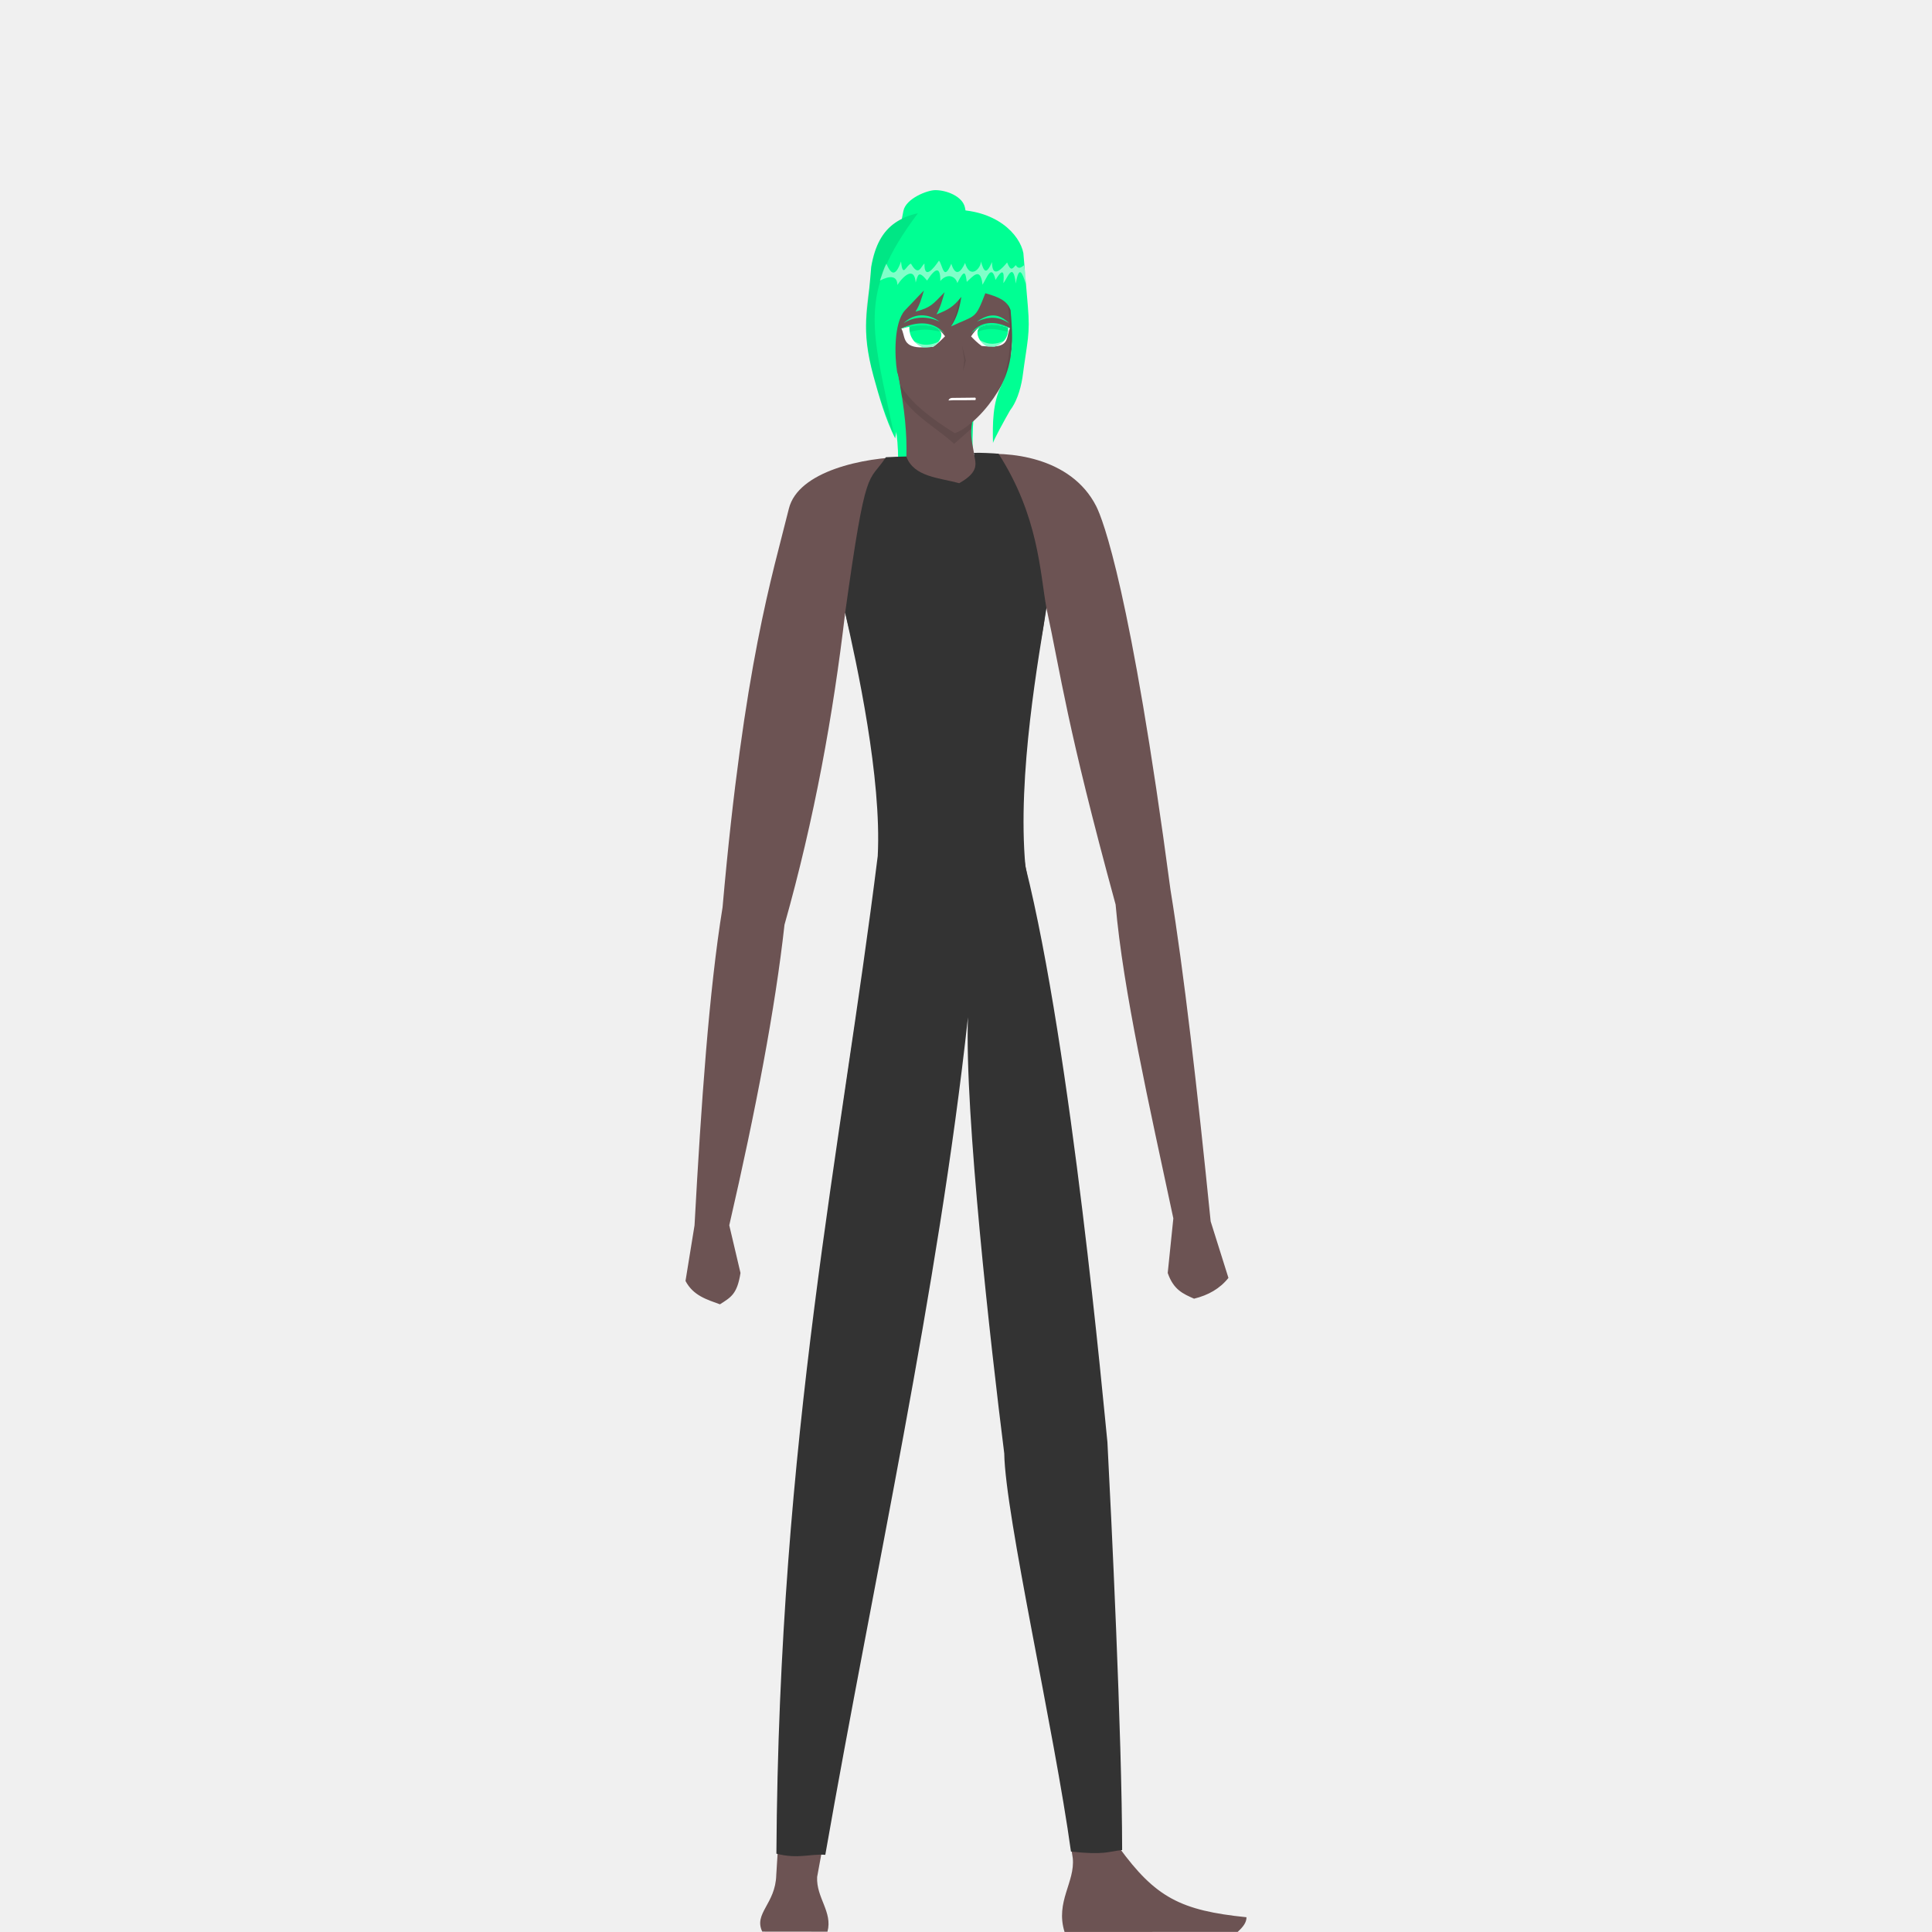
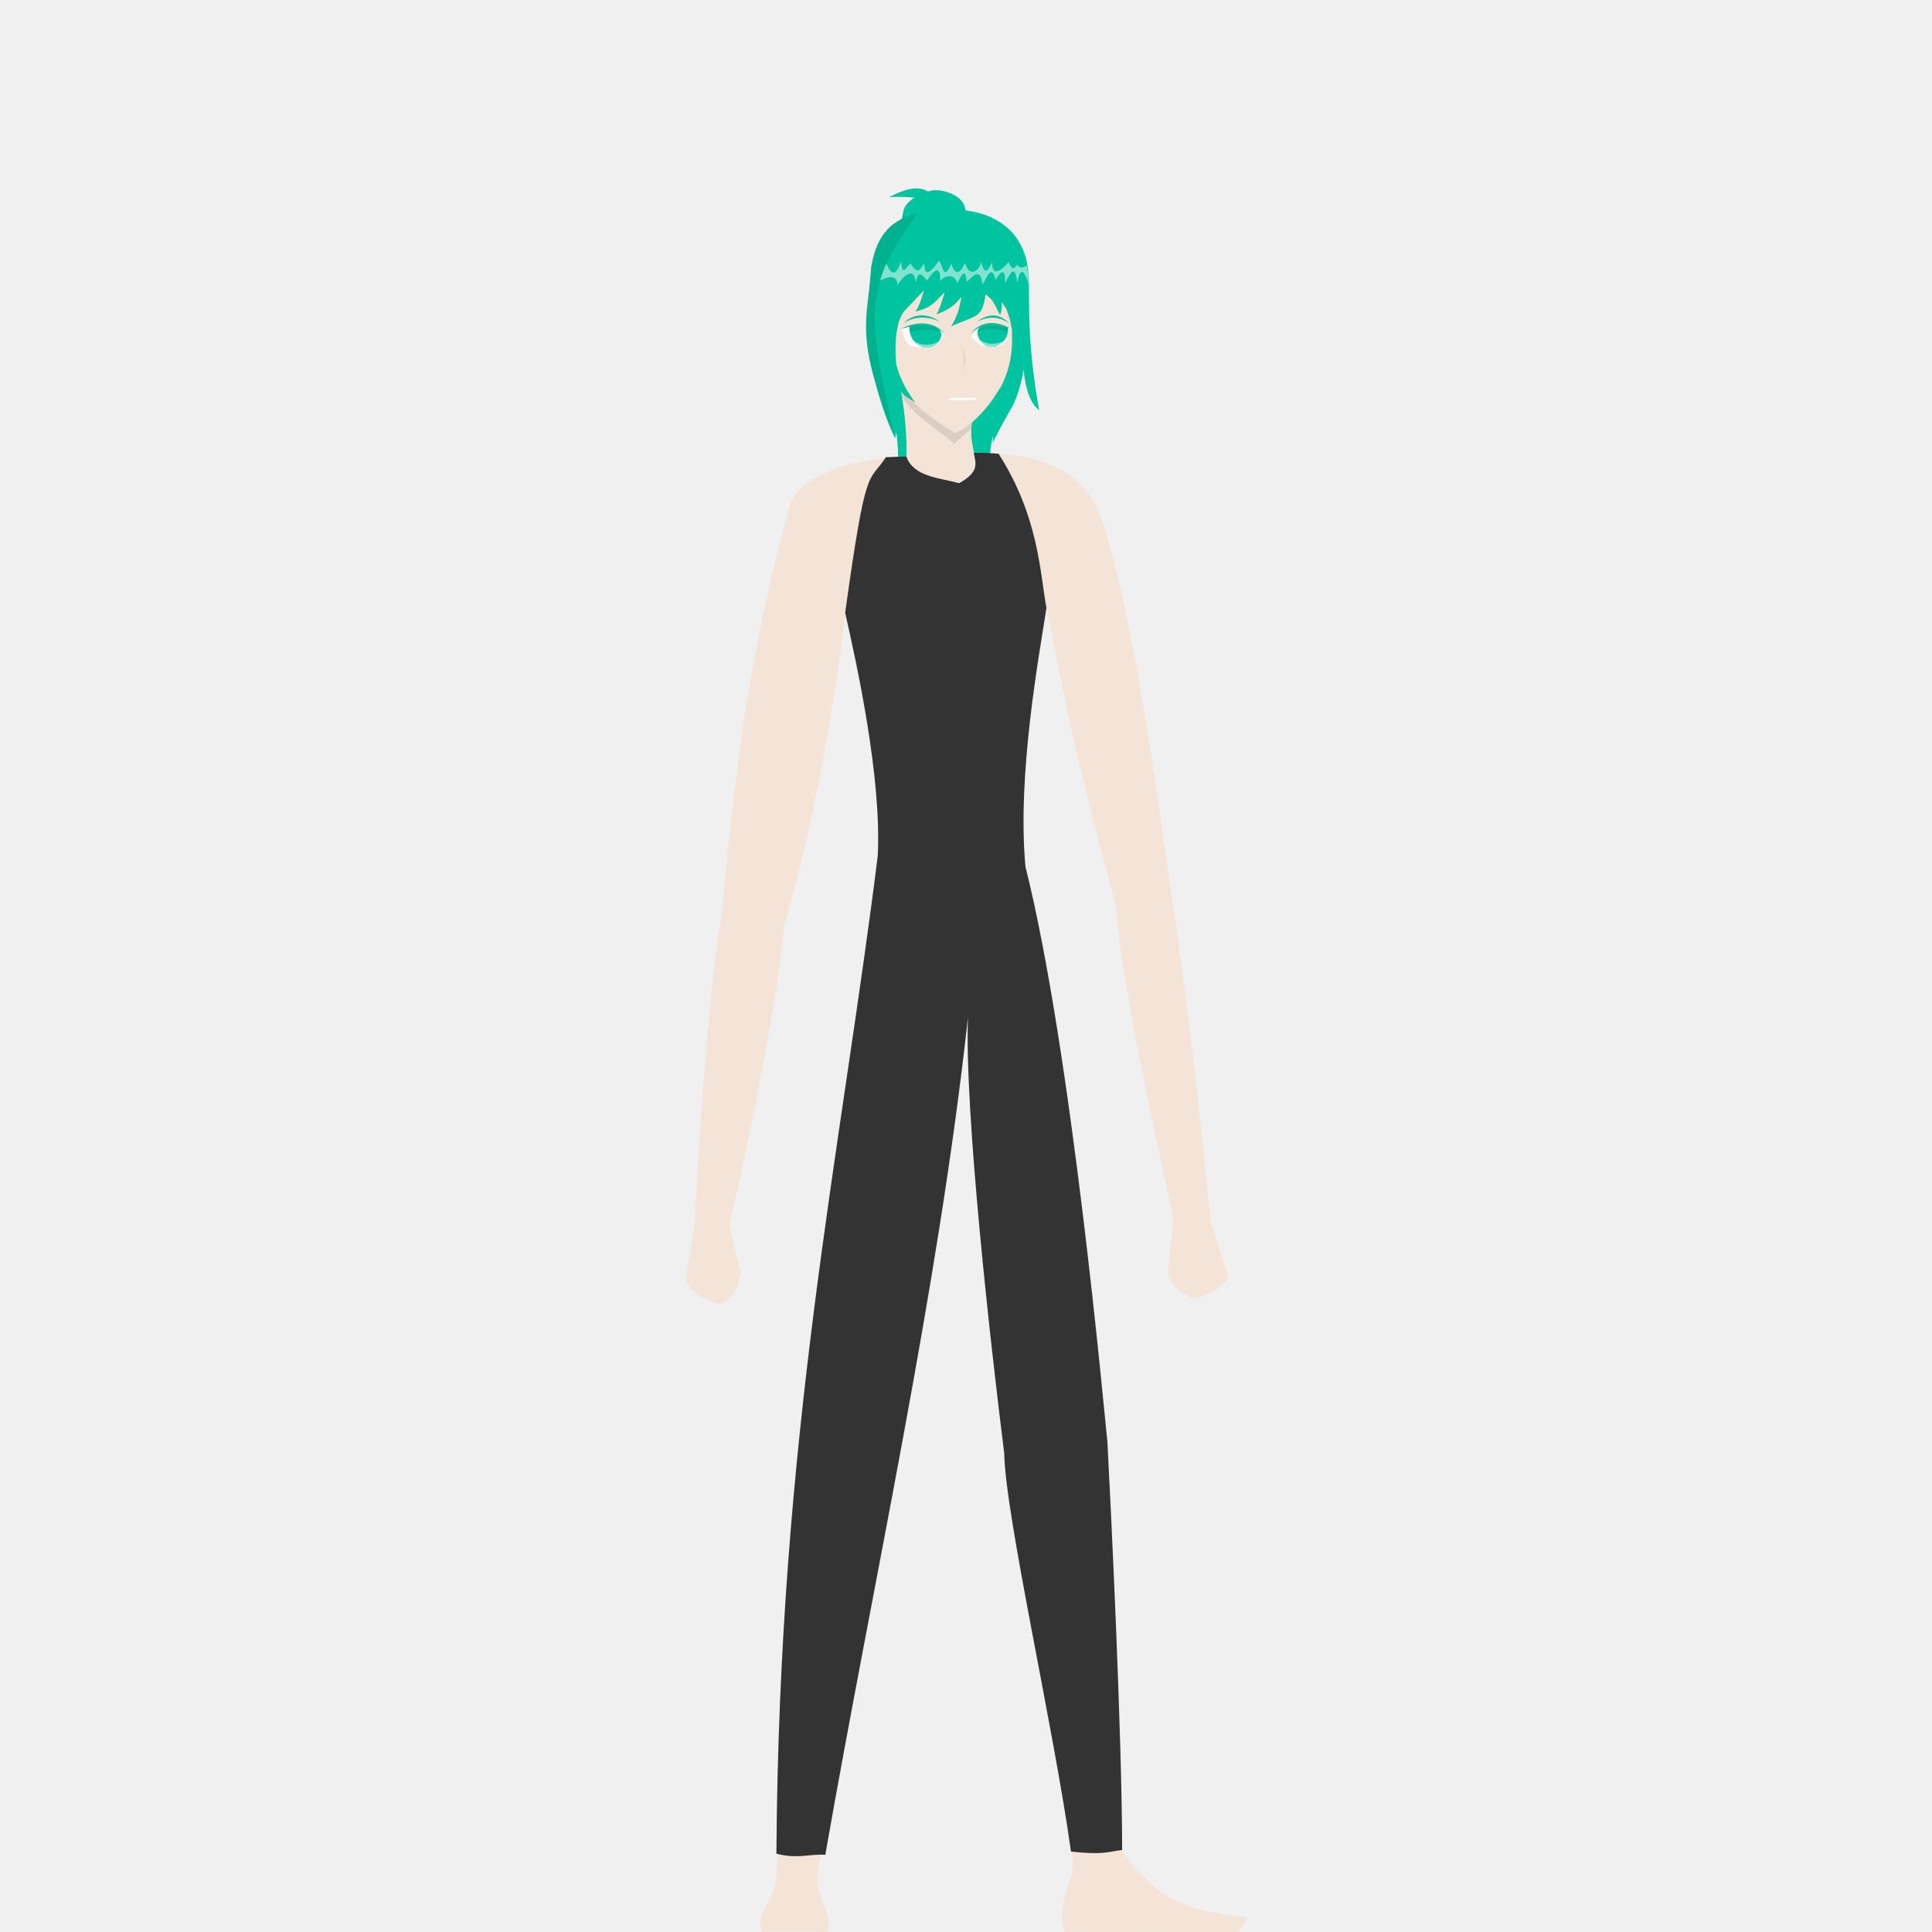
<svg xmlns="http://www.w3.org/2000/svg" version="1.1" id="svg1" width="1512" height="1512" viewBox="0 0 1512 1512">
  <defs id="defs1" />
  <g id="layer1" style="display:inline">
-     <path style="display:inline;fill:#00ff93;fill-opacity:1;stroke-width:3.884" d="m 768.102,287.068 c 0,0 -5.338,-88.654 -12.92,-124.622 -1.85,-8.778 -14.33,-13.641 -23.196,-13.648 -6.212,-0.005 -22.986,6.498 -24.97,16.224 -7.486,36.699 -18.225,123.542 -18.225,123.542 37.628,106.375 -14.382,99.619 7.109,348.221 l 25.718,153.878 32.699,-157.849 C 799.45,446.878 742.381,396.054 768.102,287.068 Z" id="path4" />
-     <path id="path1" style="display:inline;fill:#6c5353;stroke-width:3.425" d="m 748.22,184.995 c -39.586,1.742 -50.845,10.403 -50.155,67.95 l 1.434,30.819 c 2.225,6.322 -0.47,2.339 3.179,9.316 5.51,26.382 7.244,48.286 6.673,64.492 -33.545,0.352 -84.735,11.112 -91.981,40.524 -12.794,51.934 -35.108,121.362 -51.888,311.991 -10.573,64.971 -16.766,154.131 -21.939,248.922 l -7.06,43.462 c 6.005,11.477 16.658,14.553 26.943,18.294 8.743,-5.57 13.503,-8.056 16.091,-24.529 l -8.785,-37.319 c 20.693,-89.763 35.978,-169.752 43.22,-235.206 23.407,-82.951 38.113,-164.156 47.498,-244.292 11.303,49.643 15.274,37.644 29.516,182.647 -26.078,164.375 -52.469,331.999 -64.237,496.375 l -19.224,309.001 c -0.562,22.53 -17.831,29.976 -10.953,44.254 l 51.029,0.057 c 4.191,-15.512 -8.864,-26.539 -8.087,-42.793 l 55.246,-300.534 c 25.583,-129.761 51.678,-259.522 63.282,-389.283 2.481,119.788 18.315,247.621 34.896,375.903 l 46.629,299.121 c 1.946,18.851 -13.778,34.071 -6.425,57.789 l 135.478,-0.032 c 4.414,-4.05 6.919,-7.426 6.919,-11.476 -51.544,-5.248 -71.187,-15.447 -99.754,-54.621 l -9.398,-285.073 c -10.557,-163.424 -36.253,-330.882 -66.859,-500.057 4.678,-154.175 12.998,-130.892 19.201,-186.006 11.947,55.058 15.626,91.386 54.37,233.18 5.804,67.006 26.469,157.885 45.186,245.636 l -4.394,42.723 c 4.546,13.208 12.077,16.343 20.61,20.13 11.131,-2.708 20.276,-7.908 26.905,-16.266 l -13.911,-44.226 C 936.996,851.869 926.518,760.665 916.039,696.42 884.979,462.531 863.069,406.311 857.896,396.14 c -19.733,-38.802 -69.244,-43.536 -95.437,-39.989 -1.109,-8.005 -3.624,-14.598 -1.662,-25.686 12.503,-10.833 21.897,-24.979 29.48,-41.623 1.305,-15.849 3.427,-29.515 3.017,-49.955 -3.224,-23.921 -7.824,-53.695 -45.075,-53.891 z" />
+     <path id="path5" style="display:inline;fill:#00c49f;fill-opacity:1;stroke-width:3.78" d="M 717.107 147.426 C 711.183 147.434 704.369 149.929 695.729 154.328 C 702.518 153.784 709.098 154.001 715.637 154.686 C 711.405 157.401 707.858 160.896 707.016 165.023 C 699.529 201.723 688.791 288.564 688.791 288.564 C 726.419 394.939 674.41 388.183 695.9 636.785 L 721.617 790.664 L 754.316 632.814 C 789.966 485.95 761.968 423.335 761.254 349.816 C 761.953 360.029 770.382 372.019 774.555 381.189 C 772.643 334.071 780.305 353.384 784.812 277.932 L 755.182 162.445 C 753.331 153.667 740.853 148.806 731.986 148.799 C 730.561 148.798 728.545 149.176 726.314 149.82 C 723.413 148.192 720.397 147.421 717.107 147.426 z " />
+     <path id="path1" style="display:inline;fill:#f4e3d7;stroke-width:3.425" d="m 748.22,184.995 c -39.586,1.742 -50.845,10.403 -50.155,67.95 l 1.434,30.819 c 2.225,6.322 -0.47,2.339 3.179,9.316 5.51,26.382 7.244,48.286 6.673,64.492 -33.545,0.352 -84.735,11.112 -91.981,40.524 -12.794,51.934 -35.108,121.362 -51.888,311.991 -10.573,64.971 -16.766,154.131 -21.939,248.922 l -7.06,43.462 c 6.005,11.477 16.658,14.553 26.943,18.294 8.743,-5.57 13.503,-8.056 16.091,-24.529 l -8.785,-37.319 c 20.693,-89.763 35.978,-169.752 43.22,-235.206 23.407,-82.951 38.113,-164.156 47.498,-244.292 11.303,49.643 15.274,37.644 29.516,182.647 -26.078,164.375 -52.469,331.999 -64.237,496.375 l -19.224,309.001 c -0.562,22.53 -17.831,29.976 -10.953,44.254 l 51.029,0.057 c 4.191,-15.512 -8.864,-26.539 -8.087,-42.793 l 55.246,-300.534 c 25.583,-129.761 51.678,-259.522 63.282,-389.283 2.481,119.788 18.315,247.621 34.896,375.903 l 46.629,299.121 c 1.946,18.851 -13.778,34.071 -6.425,57.789 l 135.478,-0.032 c 4.414,-4.05 6.919,-7.426 6.919,-11.476 -51.544,-5.248 -71.187,-15.447 -99.754,-54.621 l -9.398,-285.073 c -10.557,-163.424 -36.253,-330.882 -66.859,-500.057 4.678,-154.175 12.998,-130.892 19.201,-186.006 11.947,55.058 15.626,91.386 54.37,233.18 5.804,67.006 26.469,157.885 45.186,245.636 l -4.394,42.723 c 4.546,13.208 12.077,16.343 20.61,20.13 11.131,-2.708 20.276,-7.908 26.905,-16.266 l -13.911,-44.226 C 936.996,851.869 926.518,760.665 916.039,696.42 884.979,462.531 863.069,406.311 857.896,396.14 c -19.733,-38.802 -69.244,-43.536 -95.437,-39.989 -1.109,-8.005 -3.624,-14.598 -1.662,-25.686 12.503,-10.833 21.897,-24.979 29.48,-41.623 1.305,-15.849 3.427,-29.515 3.017,-49.955 -3.224,-23.921 -7.824,-53.695 -45.075,-53.891 z" />
    <path style="fill:#ffffff;stroke-width:4.143" d="m 739.612,263.167 c -5.065,-6.702 -8.227,-7.762 -15.821,-8.986 -7.093,0.494 -12.125,0.186 -18.405,2.97 3.192,5.413 0.436,14.075 14.39,14.698 8.757,-0.099 1.643,0.111 10.524,-0.441 3.576,-2.266 7.378,-6.361 9.312,-8.24 z" id="path8" />
-     <path style="fill:#00ff93;stroke-width:4.232;fill-opacity:1" d="m 734.653,257.902 c -4.852,-4.399 -16.648,-4.063 -22.949,-2.543 -0.513,8.249 4.311,14.313 11.017,16.478 1.55,-0.095 4.375,-0.009 5.918,-0.281 4.847,-0.999 11.485,-9.259 6.014,-13.654 z" id="path9" />
-     <path style="fill:#00ff93;stroke-width:4.143;fill-opacity:1" d="m 704.775,257.36 c 12.502,-3.309 24.268,-5.155 34.626,3.856 -10.417,-12.195 -25.816,-8.214 -34.626,-3.856 z" id="path10" />
-     <path style="fill:#00ff93;stroke-width:3.066;fill-opacity:1" d="m 764.588,251.666 c 9.828,-4.319 16.857,-4.124 25.358,1.462 -8.26,-8.139 -15.753,-8.073 -25.358,-1.462 z" id="path10-8-6" />
-     <path style="fill:#00ff93;stroke-width:3.013;fill-opacity:1" d="m 735.368,251.701 c -9.448,-4.462 -19.92,-4.22 -28.198,1.241 8.074,-8.016 18.993,-7.99 28.198,-1.241 z" id="path10-8-6-6" />
+     <path style="fill:#00c49f;stroke-width:4.232;fill-opacity:1" d="m 734.653,257.902 c -4.852,-4.399 -16.648,-4.063 -22.949,-2.543 -0.513,8.249 4.311,14.313 11.017,16.478 1.55,-0.095 4.375,-0.009 5.918,-0.281 4.847,-0.999 11.485,-9.259 6.014,-13.654 z" id="path9" />
+     <path style="fill:#00c49f;stroke-width:4.143;fill-opacity:1" d="m 704.775,257.36 c 12.502,-3.309 24.268,-5.155 34.626,3.856 -10.417,-12.195 -25.816,-8.214 -34.626,-3.856 z" id="path10" />
+     <path style="fill:#00c49f;stroke-width:3.066;fill-opacity:1" d="m 764.588,251.666 c 9.828,-4.319 16.857,-4.124 25.358,1.462 -8.26,-8.139 -15.753,-8.073 -25.358,-1.462 z" id="path10-8-6" />
+     <path style="fill:#00c49f;stroke-width:3.013;fill-opacity:1" d="m 735.368,251.701 c -9.448,-4.462 -19.92,-4.22 -28.198,1.241 8.074,-8.016 18.993,-7.99 28.198,-1.241 z" id="path10-8-6-6" />
    <path style="fill:#ffffff;stroke-width:3.942" d="m 759.952,263.251 c 4.586,-6.702 6.924,-8.148 13.8,-9.372 6.422,0.494 10.977,0.186 16.663,2.97 -2.89,5.413 0.014,13.715 -12.619,14.339 -7.928,-0.099 -1.487,0.111 -9.528,-0.441 -3.237,-2.266 -6.564,-5.616 -8.316,-7.495 z" id="path8-9" />
-     <path style="display:inline;fill:#00ff93;stroke-width:3.926;fill-opacity:1" d="m 790.709,256.929 c -11.224,-3.309 -21.565,-4.908 -30.865,4.103 9.353,-12.195 22.955,-8.461 30.865,-4.103 z" id="path10-5" />
-     <path style="display:inline;fill:#00ff93;stroke-width:4.137;fill-opacity:1" d="m 766.908,256.066 c 9.236,-3.876 15.992,-1.223 22.013,0.297 0.491,8.249 -4.12,12.737 -10.528,14.903 -1.482,-0.095 -4.181,-0.009 -5.656,-0.281 -4.632,-0.999 -11.058,-10.524 -5.829,-14.919 z" id="path9-5" />
+     <path style="display:inline;fill:#00c49f;stroke-width:3.926;fill-opacity:1" d="m 790.709,256.929 c -11.224,-3.309 -21.565,-4.908 -30.865,4.103 9.353,-12.195 22.955,-8.461 30.865,-4.103 z" id="path10-5" />
+     <path style="display:inline;fill:#00c49f;stroke-width:4.137;fill-opacity:1" d="m 766.908,256.066 c 9.236,-3.876 15.992,-1.223 22.013,0.297 0.491,8.249 -4.12,12.737 -10.528,14.903 -1.482,-0.095 -4.181,-0.009 -5.656,-0.281 -4.632,-0.999 -11.058,-10.524 -5.829,-14.919 z" id="path9-5" />
    <path style="display:inline;fill:#000000;fill-opacity:0.1;stroke-width:3.425" d="m 704.08,300.091 c 6.917,14.157 26.441,28.719 43.249,38.972 6.259,-2.597 9.796,-5.53 13.43,-8.713 l -0.425,5.018 -13.636,11.984 c -12.279,-11.481 -32.539,-22.399 -40.881,-37.058 -0.493,-3.401 -1.158,-6.802 -1.737,-10.203 z" id="path15" />
    <path style="display:inline;fill:#000000;fill-opacity:0.1;stroke-width:3.425" d="m 711.863,259.704 c 12.927,-3.14 16.914,-1.306 24.128,-0.114 -4.432,-6.765 -19.261,-5.058 -24.256,-3.819 -0.076,0.251 0.205,3.612 0.127,3.933 z" id="path2" />
+     <path id="path7" style="display:inline;fill:#00c49f;fill-opacity:1;stroke-width:3.78" d="m 747.201,164.162 c -1.092,-0.015 -2.2,-0.012 -3.326,0.014 -37.854,0.851 -56.252,10.96 -62.098,44.738 -2.201,34.714 -8.706,47.086 1.898,85.693 4.534,16.508 9.192,33.122 16.893,48.486 2.95,-16.421 5.31,-24.988 4.137,-37.377 4.155,5.704 5.947,5.332 11.623,9.347 -10.044,-13.108 -13.74,-24.8 -15.014,-30.471 -1.212,-13.288 -0.601,-33.26 6.828,-41.639 l 14.916,-15.627 c -1.698,5.804 -3.246,11.44 -6.596,16.578 12.153,-3.342 13.23,-5.385 22.773,-15.207 -1.693,5.986 -3.274,11.881 -6.371,17.346 8.797,-3.406 13.343,-5.856 19.457,-13.717 -1.244,8.492 -3.212,15.722 -8.041,23.131 19.771,-9.221 24.209,-5.52 26.971,-24.848 6.045,3.053 7.993,9.845 11.367,15.848 1.547,-3.473 1.554,-6.492 1.303,-10.146 l 3.473,5.053 2.998,8.682 1.549,7.744 c 0.592,14.615 -0.334,28.142 -7.963,43.506 -6.892,13.88 -7.185,29.856 -6.854,45.545 0,-1.684 9.575,-19.127 13.379,-25.711 4.902,-7.416 8.86,-20.771 10.553,-31.977 1.521,16.313 5.526,26.847 12.195,31.881 -15.762,-88.852 0.104,-105.342 -16.455,-132.955 l -0.164,-0.361 -0.019,0.062 c -7.32,-11.642 -23.457,-23.255 -49.412,-23.619 z" />
    <path style="display:inline;fill:#000000;fill-opacity:0.1;stroke-width:3.388" d="m 765.016,259.702 c 10.248,-4.071 16.603,-1.508 23.911,-0.043 -0.062,-0.652 0.097,-2.812 -0.019,-3.28 -7.015,-2.396 -23.696,-4.575 -23.892,3.575 z" id="path2-2" />
    <path style="fill:#ffffff;fill-opacity:0.5;stroke-width:3.425" d="m 767.025,266.198 c 6.85,4.162 12.855,3.228 18.581,0.619 -1.504,1.714 -3.661,3.252 -7.274,4.402 l -4.395,-0.095 c -3.54,-0.062 -5.975,-3.103 -6.912,-4.926 z" id="path36" />
    <path style="fill:#ffffff;fill-opacity:0.5;stroke-width:3.425" d="m 715.607,267.09 c 6.85,4.162 13.257,2.971 18.983,0.362 -1.504,1.714 -2.93,3.326 -6.25,4.181 l -5.529,0.162 c -3.906,-1.2 -5.975,-3.103 -7.205,-4.706 z" id="path36-0" />
-     <path style="fill:#00ff93;fill-opacity:1;stroke-width:3.78" d="m 771.131,229.503 c -8.078,20.725 -6.991,16.694 -26.851,25.956 4.829,-7.409 6.799,-14.638 8.043,-23.13 -6.114,7.861 -10.661,10.31 -19.458,13.716 3.097,-5.465 4.678,-11.36 6.371,-17.346 -9.544,9.822 -10.621,11.865 -22.774,15.206 3.349,-5.139 4.898,-10.773 6.597,-16.577 l -14.917,15.626 c -8.718,9.832 -8.074,35.709 -6.076,47.908 5.405,22.238 2.481,30.082 -1.498,52.231 -7.701,-15.364 -12.357,-31.98 -16.892,-48.488 -10.605,-38.607 -4.1,-50.979 -1.9,-85.693 5.845,-33.778 24.244,-43.887 62.098,-44.738 36.04,-0.81 54.306,19.608 57.026,33.907 l 3.491,41.397 c 1.909,22.64 -0.357,26.712 -4.209,56.001 -1.707,10.762 -5.269,20.074 -9.68,25.65 -3.804,6.584 -13.378,24.028 -13.378,25.711 -0.332,-15.688 -0.323,-31.382 6.569,-45.262 10.167,-20.476 8.935,-38.195 7.23,-58.733 -2.4,-7.356 -9.136,-10.414 -19.793,-13.344 z" id="path3" />
    <path style="display:inline;fill:#000000;fill-opacity:0.1;stroke-width:3.78" d="m 718.362,166.87 c -47.956,63.976 -36.027,90.134 -18.288,175.077 -20.319,-49.602 -26.741,-82.694 -19.611,-116.26 1.342,-28.033 7.366,-52.175 37.899,-58.817 z" id="path24" />
-     <path style="display:inline;fill:#ffffff;fill-opacity:0.5;stroke-width:2.77" d="m 693.688,206.382 c 3.162,7.299 6.76,11.689 11.47,-1.773 1.348,13.469 3.962,2.967 7.76,1.727 6.158,10.782 7.792,1.909 10.56,-0.042 -0.213,13.104 7.167,3.839 11.353,-2.319 2.951,3.301 3.586,16.974 9.655,2.422 3.321,10.473 7.472,6.714 10.793,-0.617 3.864,13.357 12.574,4.18 12.386,-1.192 2.425,8.486 4.307,10.468 8.679,0.504 0.043,13.928 8.195,4.746 11.83,0.316 2.8,6.885 3.974,5.227 6.774,2.09 2.146,3.606 4.292,1.771 6.438,0.091 1.278,6.327 1.175,10.484 1.387,14.554 -2.611,-8.399 -5.222,-15.322 -7.833,-0.263 -2.15,-18.853 -7.135,-2.514 -9.725,-0.372 0.538,-4.965 1.123,-14.631 -6.087,-2.452 -3.164,-13.33 -7.047,-0.994 -10.211,3.761 -1.549,-14.687 -7.873,-6.074 -12.307,-2.226 -1.02,-7.311 -1.661,-10.503 -7.397,0.917 -1.567,-5.662 -7.971,-7.859 -13.299,-1.613 0.039,-11.174 -3.558,-10.841 -10.364,-0.348 -6.692,-8.115 -7.106,-4.746 -8.916,1.579 -0.961,-12.467 -9.099,-6.023 -14.346,1.898 -0.067,-7.263 -5.755,-7.554 -13.651,-3.44 1.59,-4.517 2.887,-9.402 5.051,-13.202 z" id="path43" />
-     <path style="fill:#000000;fill-opacity:0.1;stroke-width:3.78" d="m 750.399,234.669 c -2.417,14.085 -3.434,13.868 -6.233,20.885 0.23,-0.795 5.484,-6.157 8.104,-23.11 z" id="path25" />
-     <path style="fill:#000000;fill-opacity:0.1;stroke-width:3.78" d="m 788.714,238.614 c 4.161,27.387 0.826,43.047 -3.232,59.138 8.381,-17.239 6.439,-42.192 5.432,-54.923 -0.67,-1.678 -1.348,-3.324 -2.2,-4.215 z" id="path26" />
+     <path style="display:inline;fill:#ffffff;fill-opacity:0.5;stroke-width:2.77" d="m 693.688,206.382 c 3.162,7.299 6.76,11.689 11.47,-1.773 1.348,13.469 3.962,2.967 7.76,1.727 6.158,10.782 7.792,1.909 10.56,-0.042 -0.213,13.104 7.167,3.839 11.353,-2.319 2.951,3.301 3.586,16.974 9.655,2.422 3.321,10.473 7.472,6.714 10.793,-0.617 3.864,13.357 12.574,4.18 12.386,-1.192 2.425,8.486 4.307,10.468 8.679,0.504 0.043,13.928 9.4,4.344 13.035,-0.086 2.8,6.885 3.974,5.227 6.774,2.09 2.146,3.606 5.232,2.266 7.378,0.586 1.278,6.327 1.175,10.484 1.387,14.554 -2.611,-8.399 -6.161,-15.817 -8.772,-0.758 -2.15,-18.853 -7.135,-2.514 -9.725,-0.372 0.538,-4.965 -0.082,-14.229 -7.292,-2.05 -3.164,-13.33 -7.047,-0.994 -10.211,3.761 -1.549,-14.687 -7.873,-6.074 -12.307,-2.226 -1.02,-7.311 -1.661,-10.503 -7.397,0.917 -1.567,-5.662 -7.971,-7.859 -13.299,-1.613 0.039,-11.174 -3.558,-10.841 -10.364,-0.348 -6.692,-8.115 -7.106,-4.746 -8.916,1.579 -0.961,-12.467 -9.099,-6.023 -14.346,1.898 -0.067,-7.263 -5.755,-7.554 -13.651,-3.44 1.59,-4.517 2.887,-9.402 5.051,-13.202 z" id="path43" />
    <path style="display:inline;fill:#ffffff;stroke-width:2.458" d="m 742.464,313.407 c -0.406,0.105 0.443,-2.113 2.987,-2.008 13.861,-0.205 14.36,-0.073 17.624,-0.2 0.942,0.315 0.513,1.738 0.23,1.9 -11.224,0.257 -16.77,-0.097 -20.841,0.307 z" id="path14" />
    <path style="display:inline;fill:#333333;stroke-width:3.425" d="m 709.282,357.244 c 5.886,16.022 25.331,16.549 41.427,20.902 16.758,-9.433 12.483,-16.096 11.443,-23.708 3.294,-0.295 15.747,0.267 19.329,0.67 31.387,48.953 32.357,92.714 37.481,120.734 -5.621,36.467 -23.123,130.383 -16.433,202.428 36.068,143.361 61.481,425.108 64.154,450.486 2.859,54.469 11.416,229.296 11.517,319.112 -10.721,1.103 -13.878,4.073 -40.056,1.171 -13.02,-94.496 -51.462,-263.155 -52.21,-311.602 -10.64,-84.345 -31.101,-266.412 -28.405,-341.292 -23.265,213.305 -73.467,437.417 -111.64,655.449 -12.347,-0.859 -21.23,3.467 -38.272,-0.886 2.057,-328.802 50.604,-550.058 79.305,-780.792 3.188,-61.184 -16.374,-150.171 -25.491,-190.326 16.514,-118.918 18.018,-100.621 31.893,-121.763 2.676,-0.222 12.817,-0.439 15.957,-0.583 z" id="path6" />
    <path style="display:inline;fill:#000000;fill-opacity:0.1;stroke-width:6.519" d="m 753,270.58 1.616,11.297 -1.012,8.892 2.282,-8.617 z" id="path32" />
  </g>
</svg>
